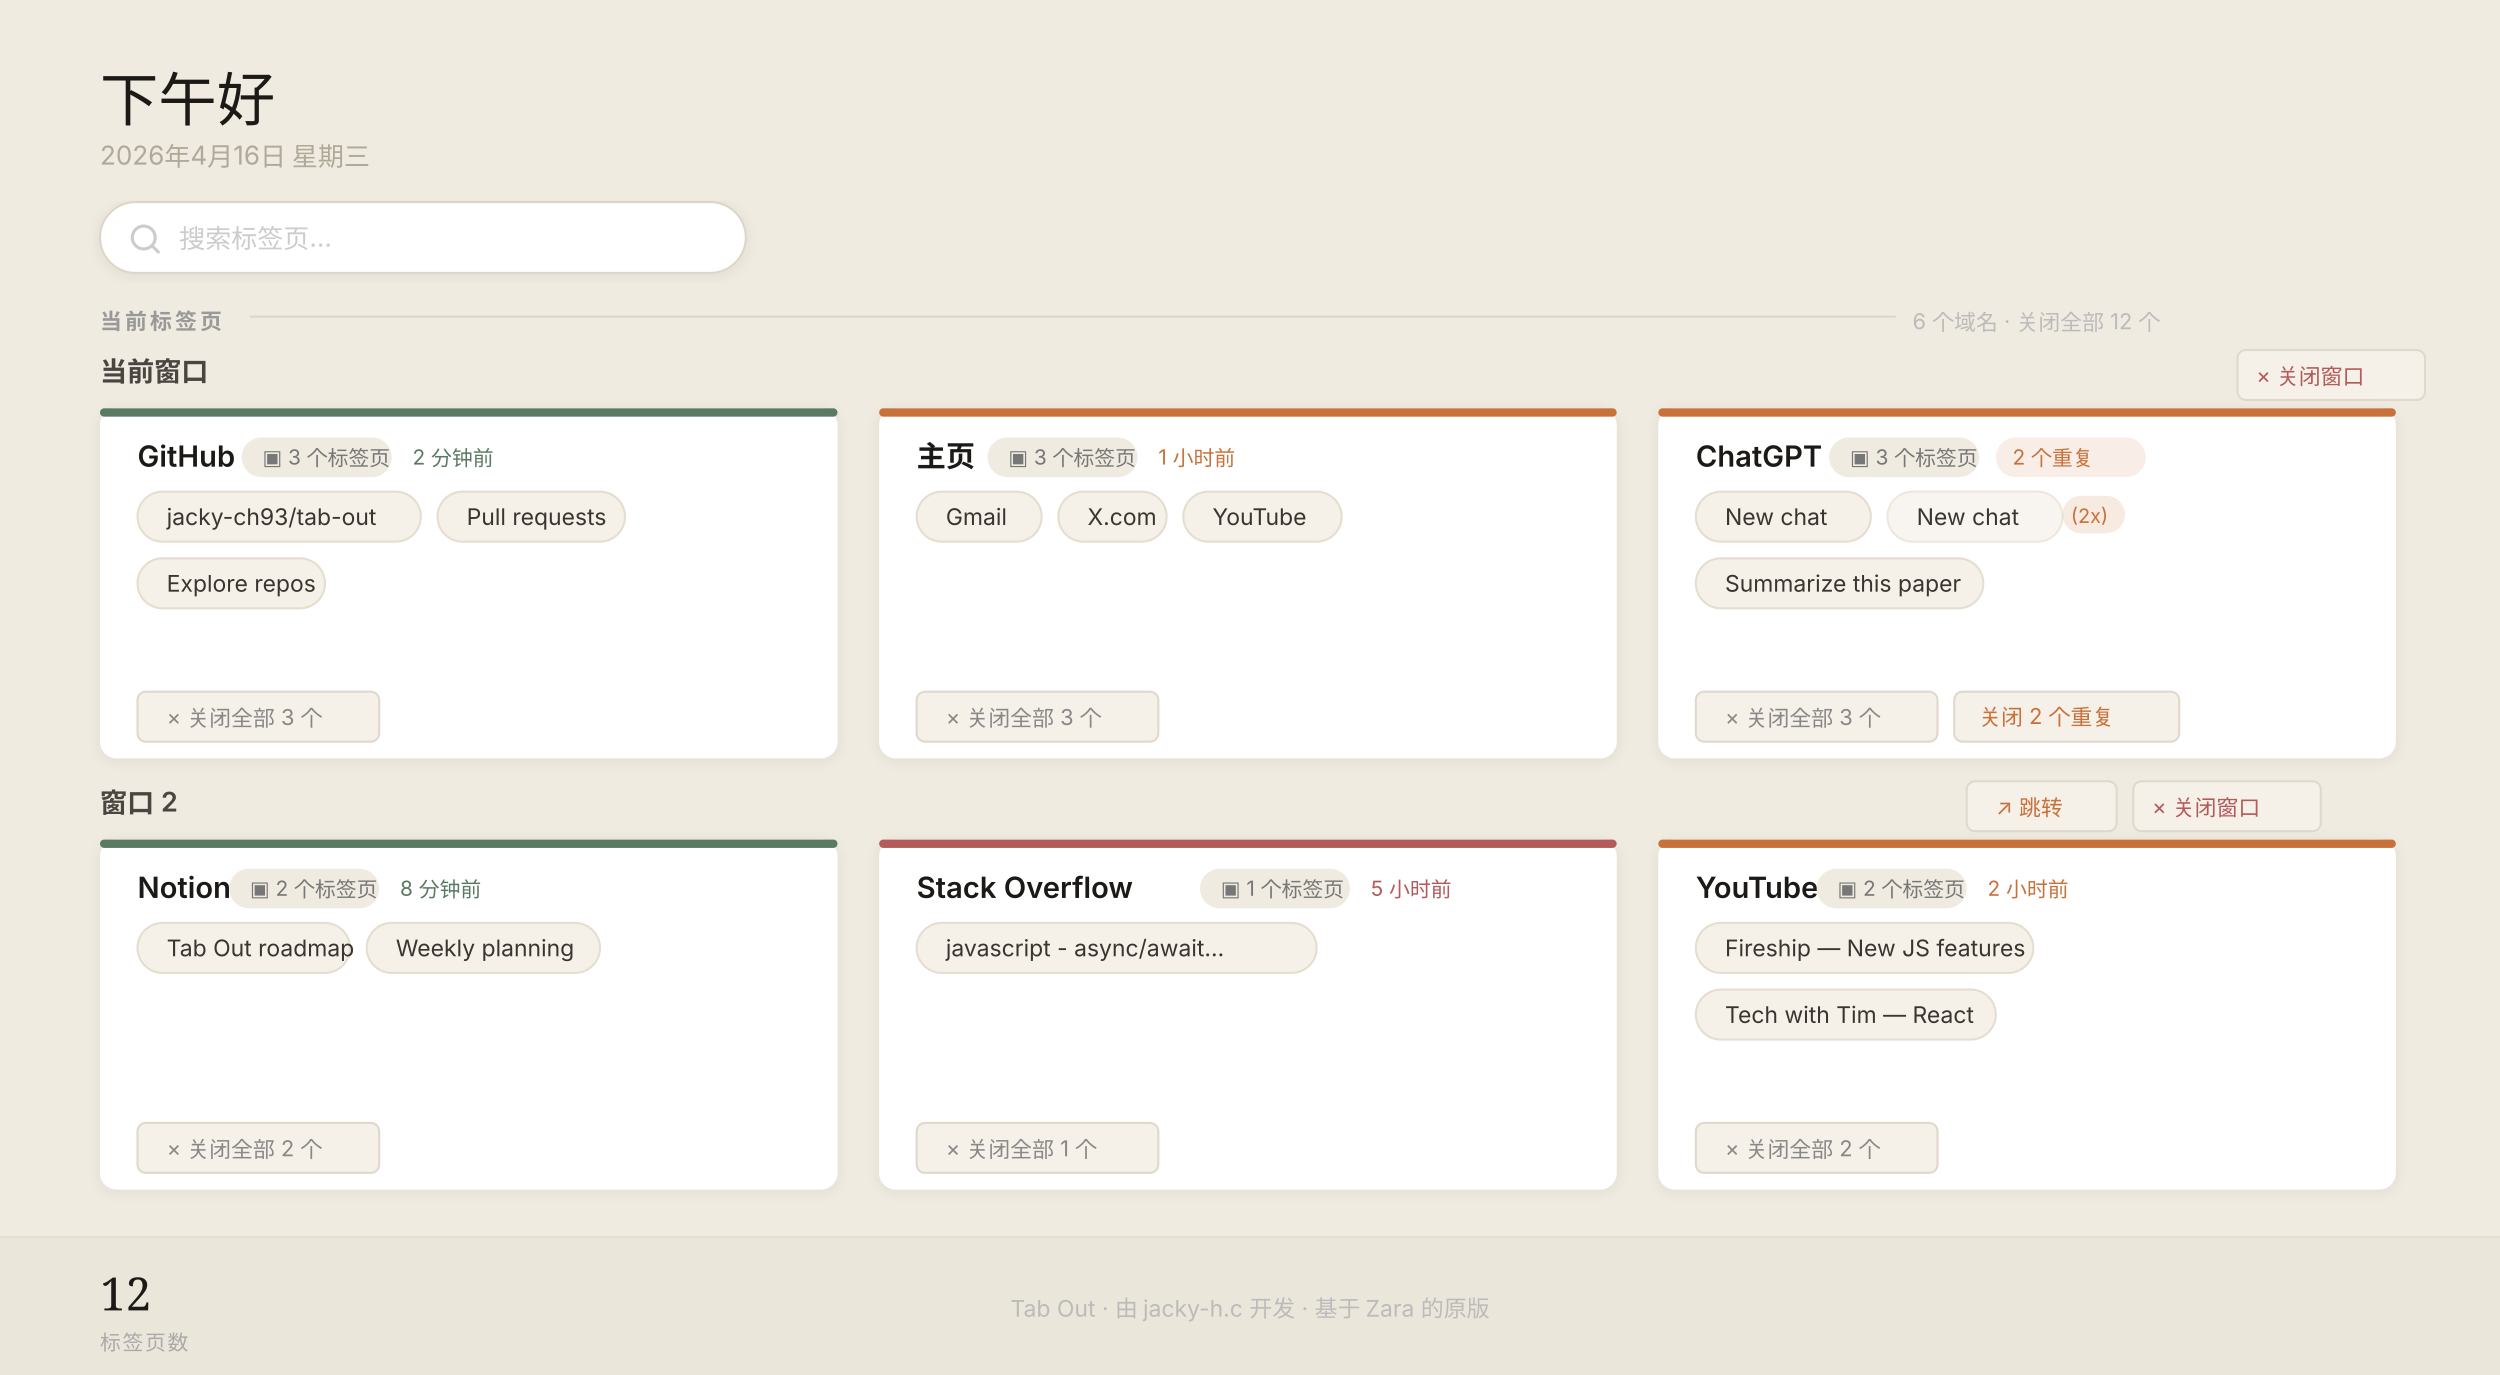
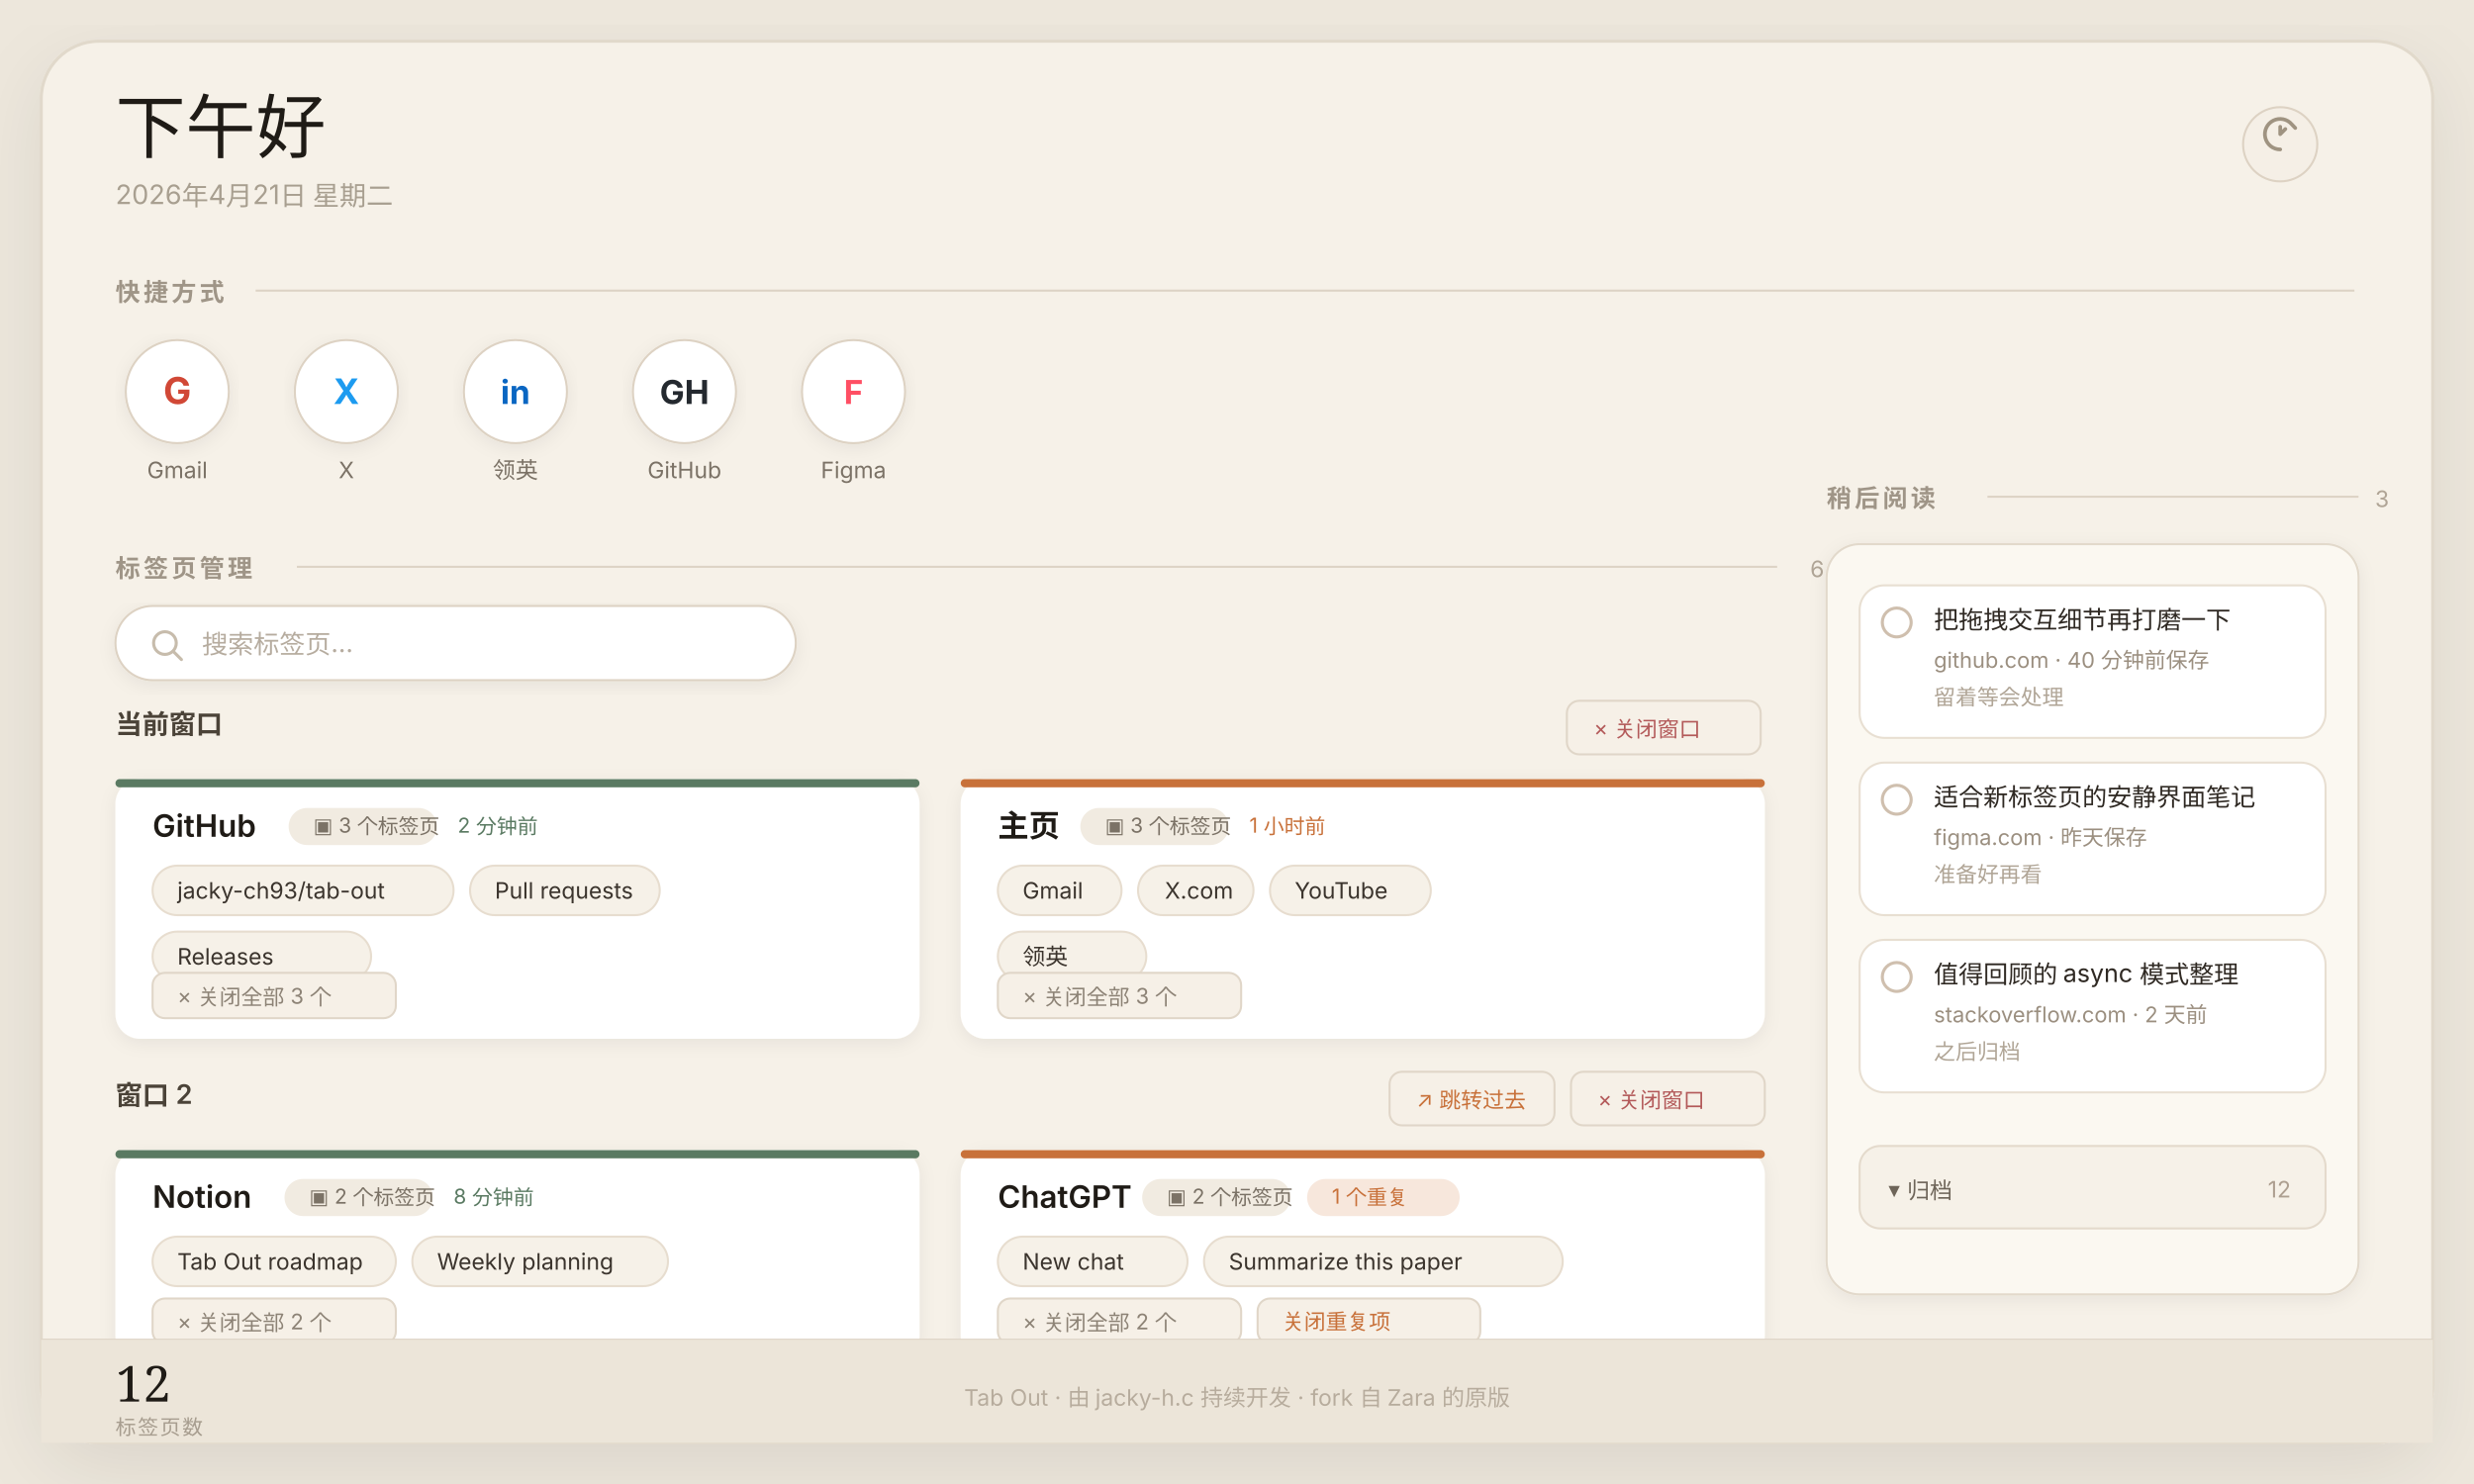
- <svg xmlns="http://www.w3.org/2000/svg" width="1200" height="660" viewBox="0 0 1200 660" font-family="-apple-system, BlinkMacSystemFont, 'PingFang SC', 'Hiragino Sans GB', 'Microsoft YaHei', sans-serif">
+ <svg xmlns="http://www.w3.org/2000/svg" width="1200" height="720" viewBox="0 0 1200 720" font-family="-apple-system, BlinkMacSystemFont, 'PingFang SC', 'Hiragino Sans GB', 'Microsoft YaHei', sans-serif">
  <defs>
-     <filter id="s" x="-2%" y="-5%" width="106%" height="120%">
-       <feDropShadow dx="0" dy="1" stdDeviation="3" flood-color="#00000012" />
+     <filter id="shadow" x="-10%" y="-10%" width="120%" height="130%">
+       <feDropShadow dx="0" dy="12" stdDeviation="18" flood-color="#00000014" />
+     </filter>
+     <filter id="soft" x="-10%" y="-10%" width="120%" height="130%">
+       <feDropShadow dx="0" dy="2" stdDeviation="4" flood-color="#00000010" />
    </filter>
  </defs>
-   <rect width="1200" height="660" fill="#f0ebe0" />
-   <text x="48" y="58" font-size="28" font-weight="300" fill="#1c1a17" font-family="Georgia, 'Times New Roman', serif">下午好</text>
-   <text x="48" y="79" font-size="12.5" fill="#b0a898">2026年4月16日 星期三</text>
-   <rect x="48" y="97" width="310" height="34" rx="17" fill="white" stroke="#ddd5c5" stroke-width="1" filter="url(#s)" />
-   <circle cx="69" cy="114" r="5.5" fill="none" stroke="#ccc" stroke-width="1.5" />
-   <line x1="73" y1="118" x2="76" y2="121" stroke="#ccc" stroke-width="1.5" stroke-linecap="round" />
-   <text x="86" y="119" font-size="12.5" fill="#ccc">搜索标签页…</text>
-   <text x="48" y="158" font-size="10.5" font-weight="700" fill="#999" letter-spacing="1.5">当前标签页</text>
-   <line x1="120" y1="152" x2="910" y2="152" stroke="#ddd5c5" stroke-width="1" />
-   <text x="918" y="158" font-size="10.5" fill="#bbb">6 个域名 · 关闭全部 12 个</text>
-   <text x="48" y="183" font-size="13" font-weight="600" fill="#4a4540">当前窗口</text>
-   <rect x="1074" y="168" width="90" height="24" rx="4" fill="#f5f0e8" stroke="#e0d8cc" stroke-width="1" />
-   <text x="1083" y="184" font-size="10.5" fill="#b35a5a">×  关闭窗口</text>
-   <rect x="48" y="196" width="354" height="168" rx="8" fill="white" filter="url(#s)" />
-   <rect x="48" y="196" width="354" height="4" rx="2" fill="#5a7a62" />
-   <text x="66" y="224" font-size="14" font-weight="600" fill="#1c1a17">GitHub</text>
-   <rect x="116" y="210" width="72" height="19" rx="9.5" fill="#f0ebe0" />
-   <text x="126" y="223" font-size="10" fill="#777">▣  3 个标签页</text>
-   <text x="198" y="223" font-size="10" fill="#5a7a62">2 分钟前</text>
-   <rect x="66" y="236" width="136" height="24" rx="12" fill="#f5f0e8" stroke="#e5ddd0" stroke-width="1" />
-   <text x="80" y="252" font-size="11" fill="#3a3530">jacky-ch93/tab-out</text>
-   <rect x="210" y="236" width="90" height="24" rx="12" fill="#f5f0e8" stroke="#e5ddd0" stroke-width="1" />
-   <text x="224" y="252" font-size="11" fill="#3a3530">Pull requests</text>
-   <rect x="66" y="268" width="90" height="24" rx="12" fill="#f5f0e8" stroke="#e5ddd0" stroke-width="1" />
-   <text x="80" y="284" font-size="11" fill="#3a3530">Explore repos</text>
-   <rect x="66" y="332" width="116" height="24" rx="4" fill="#f5f0e8" stroke="#e0d8cc" stroke-width="1" />
-   <text x="80" y="348" font-size="10.5" fill="#888">×  关闭全部 3 个</text>
-   <rect x="422" y="196" width="354" height="168" rx="8" fill="white" filter="url(#s)" />
-   <rect x="422" y="196" width="354" height="4" rx="2" fill="#c8713a" />
-   <text x="440" y="224" font-size="14" font-weight="600" fill="#1c1a17">主页</text>
-   <rect x="474" y="210" width="72" height="19" rx="9.5" fill="#f0ebe0" />
-   <text x="484" y="223" font-size="10" fill="#777">▣  3 个标签页</text>
-   <text x="556" y="223" font-size="10" fill="#c8713a">1 小时前</text>
-   <rect x="440" y="236" width="60" height="24" rx="12" fill="#f5f0e8" stroke="#e5ddd0" stroke-width="1" />
-   <text x="454" y="252" font-size="11" fill="#3a3530">Gmail</text>
-   <rect x="508" y="236" width="52" height="24" rx="12" fill="#f5f0e8" stroke="#e5ddd0" stroke-width="1" />
-   <text x="522" y="252" font-size="11" fill="#3a3530">X.com</text>
-   <rect x="568" y="236" width="76" height="24" rx="12" fill="#f5f0e8" stroke="#e5ddd0" stroke-width="1" />
-   <text x="582" y="252" font-size="11" fill="#3a3530">YouTube</text>
-   <rect x="440" y="332" width="116" height="24" rx="4" fill="#f5f0e8" stroke="#e0d8cc" stroke-width="1" />
-   <text x="454" y="348" font-size="10.5" fill="#888">×  关闭全部 3 个</text>
-   <rect x="796" y="196" width="354" height="168" rx="8" fill="white" filter="url(#s)" />
-   <rect x="796" y="196" width="354" height="4" rx="2" fill="#c8713a" />
-   <text x="814" y="224" font-size="14" font-weight="600" fill="#1c1a17">ChatGPT</text>
-   <rect x="878" y="210" width="72" height="19" rx="9.5" fill="#f0ebe0" />
-   <text x="888" y="223" font-size="10" fill="#777">▣  3 个标签页</text>
-   <rect x="958" y="210" width="72" height="19" rx="9.5" fill="rgba(200,113,58,0.12)" />
-   <text x="966" y="223" font-size="10" fill="#c8713a">2 个重复</text>
-   <rect x="814" y="236" width="84" height="24" rx="12" fill="#f5f0e8" stroke="#e5ddd0" stroke-width="1" />
-   <text x="828" y="252" font-size="11" fill="#3a3530">New chat</text>
-   <rect x="906" y="236" width="84" height="24" rx="12" fill="#f5f0e8" stroke="#e5ddd0" stroke-width="1" opacity="0.7" />
-   <text x="920" y="252" font-size="11" fill="#3a3530">New chat</text>
-   <rect x="990" y="238" width="30" height="18" rx="9" fill="rgba(200,113,58,0.15)" />
-   <text x="994" y="251" font-size="9.5" fill="#c8713a">(2x)</text>
-   <rect x="814" y="268" width="138" height="24" rx="12" fill="#f5f0e8" stroke="#e5ddd0" stroke-width="1" />
-   <text x="828" y="284" font-size="11" fill="#3a3530">Summarize this paper</text>
-   <rect x="814" y="332" width="116" height="24" rx="4" fill="#f5f0e8" stroke="#e0d8cc" stroke-width="1" />
-   <text x="828" y="348" font-size="10.5" fill="#888">×  关闭全部 3 个</text>
-   <rect x="938" y="332" width="108" height="24" rx="4" fill="#f5f0e8" stroke="#e0d8cc" stroke-width="1" />
-   <text x="950" y="348" font-size="10.5" fill="#c8713a">关闭 2 个重复</text>
-   <text x="48" y="390" font-size="13" font-weight="600" fill="#4a4540">窗口 2</text>
-   <rect x="944" y="375" width="72" height="24" rx="4" fill="#f5f0e8" stroke="#e0d8cc" stroke-width="1" />
-   <text x="958" y="391" font-size="10.5" fill="#c8713a">↗  跳转</text>
-   <rect x="1024" y="375" width="90" height="24" rx="4" fill="#f5f0e8" stroke="#e0d8cc" stroke-width="1" />
-   <text x="1033" y="391" font-size="10.5" fill="#b35a5a">×  关闭窗口</text>
-   <rect x="48" y="403" width="354" height="168" rx="8" fill="white" filter="url(#s)" />
-   <rect x="48" y="403" width="354" height="4" rx="2" fill="#5a7a62" />
-   <text x="66" y="431" font-size="14" font-weight="600" fill="#1c1a17">Notion</text>
-   <rect x="110" y="417" width="72" height="19" rx="9.5" fill="#f0ebe0" />
-   <text x="120" y="430" font-size="10" fill="#777">▣  2 个标签页</text>
-   <text x="192" y="430" font-size="10" fill="#5a7a62">8 分钟前</text>
-   <rect x="66" y="443" width="102" height="24" rx="12" fill="#f5f0e8" stroke="#e5ddd0" stroke-width="1" />
-   <text x="80" y="459" font-size="11" fill="#3a3530">Tab Out roadmap</text>
-   <rect x="176" y="443" width="112" height="24" rx="12" fill="#f5f0e8" stroke="#e5ddd0" stroke-width="1" />
-   <text x="190" y="459" font-size="11" fill="#3a3530">Weekly planning</text>
-   <rect x="66" y="539" width="116" height="24" rx="4" fill="#f5f0e8" stroke="#e0d8cc" stroke-width="1" />
-   <text x="80" y="555" font-size="10.5" fill="#888">×  关闭全部 2 个</text>
-   <rect x="422" y="403" width="354" height="168" rx="8" fill="white" filter="url(#s)" />
-   <rect x="422" y="403" width="354" height="4" rx="2" fill="#b35a5a" />
-   <text x="440" y="431" font-size="14" font-weight="600" fill="#1c1a17">Stack Overflow</text>
-   <rect x="576" y="417" width="72" height="19" rx="9.5" fill="#f0ebe0" />
-   <text x="586" y="430" font-size="10" fill="#777">▣  1 个标签页</text>
-   <text x="658" y="430" font-size="10" fill="#b35a5a">5 小时前</text>
-   <rect x="440" y="443" width="192" height="24" rx="12" fill="#f5f0e8" stroke="#e5ddd0" stroke-width="1" />
-   <text x="454" y="459" font-size="11" fill="#3a3530">javascript - async/await...</text>
-   <rect x="440" y="539" width="116" height="24" rx="4" fill="#f5f0e8" stroke="#e0d8cc" stroke-width="1" />
-   <text x="454" y="555" font-size="10.5" fill="#888">×  关闭全部 1 个</text>
-   <rect x="796" y="403" width="354" height="168" rx="8" fill="white" filter="url(#s)" />
-   <rect x="796" y="403" width="354" height="4" rx="2" fill="#c8713a" />
-   <text x="814" y="431" font-size="14" font-weight="600" fill="#1c1a17">YouTube</text>
-   <rect x="872" y="417" width="72" height="19" rx="9.5" fill="#f0ebe0" />
-   <text x="882" y="430" font-size="10" fill="#777">▣  2 个标签页</text>
-   <text x="954" y="430" font-size="10" fill="#c8713a">2 小时前</text>
-   <rect x="814" y="443" width="162" height="24" rx="12" fill="#f5f0e8" stroke="#e5ddd0" stroke-width="1" />
-   <text x="828" y="459" font-size="11" fill="#3a3530">Fireship — New JS features</text>
-   <rect x="814" y="475" width="144" height="24" rx="12" fill="#f5f0e8" stroke="#e5ddd0" stroke-width="1" />
-   <text x="828" y="491" font-size="11" fill="#3a3530">Tech with Tim — React</text>
-   <rect x="814" y="539" width="116" height="24" rx="4" fill="#f5f0e8" stroke="#e0d8cc" stroke-width="1" />
-   <text x="828" y="555" font-size="10.5" fill="#888">×  关闭全部 2 个</text>
-   <line x1="0" y1="594" x2="1200" y2="594" stroke="#ddd5c5" stroke-width="1" />
-   <rect x="0" y="594" width="1200" height="66" fill="#ebe6da" />
-   <text x="48" y="629" font-size="22" font-weight="300" fill="#1c1a17" font-family="Georgia, serif">12</text>
-   <text x="48" y="648" font-size="10" fill="#aaa" letter-spacing="0.8">标签页数</text>
-   <text x="600" y="632" font-size="11" fill="#bbb" text-anchor="middle">Tab Out · 由 jacky-h.c 开发 · 基于 Zara 的原版</text>
+   <rect width="1200" height="720" fill="#ede7dc" />
+   <rect x="20" y="20" width="1160" height="680" rx="28" fill="#f6f1e8" stroke="#e1d9cb" stroke-width="1.5" filter="url(#shadow)" />
+   <text x="56" y="74" font-size="34" font-weight="300" fill="#1f1b16" font-family="Georgia, 'Times New Roman', serif">下午好</text>
+   <text x="56" y="99" font-size="13" fill="#a89f90">2026年4月21日 星期二</text>
+   <g transform="translate(1088 52)">
+     <circle cx="18" cy="18" r="18" fill="#f5efe6" stroke="#ddd2c3" />
+     <path d="M18 9.5v3.6l2.5-2.5m-2.5 9.9a7.4 7.4 0 1 1 5.6-12.2l1.7 1.8" fill="none" stroke="#9f9381" stroke-width="1.8" stroke-linecap="round" stroke-linejoin="round" />
+   </g>
+   <text x="56" y="146" font-size="12" font-weight="700" letter-spacing="1.6" fill="#9f9587">快捷方式</text>
+   <line x1="124" y1="141" x2="1142" y2="141" stroke="#ddd3c5" />
+   <g transform="translate(56 160)">
+     <g>
+       <circle cx="30" cy="30" r="25" fill="#ffffff" stroke="#ddd2c3" filter="url(#soft)" />
+       <text x="30" y="36" text-anchor="middle" font-size="18" fill="#d14836" font-weight="700">G</text>
+       <text x="30" y="72" text-anchor="middle" font-size="11" fill="#7b7266">Gmail</text>
+     </g>
+     <g transform="translate(82 0)">
+       <circle cx="30" cy="30" r="25" fill="#ffffff" stroke="#ddd2c3" filter="url(#soft)" />
+       <text x="30" y="36" text-anchor="middle" font-size="17" fill="#1d9bf0" font-weight="700">X</text>
+       <text x="30" y="72" text-anchor="middle" font-size="11" fill="#7b7266">X</text>
+     </g>
+     <g transform="translate(164 0)">
+       <circle cx="30" cy="30" r="25" fill="#ffffff" stroke="#ddd2c3" filter="url(#soft)" />
+       <text x="30" y="36" text-anchor="middle" font-size="16" fill="#0a66c2" font-weight="700">in</text>
+       <text x="30" y="72" text-anchor="middle" font-size="11" fill="#7b7266">领英</text>
+     </g>
+     <g transform="translate(246 0)">
+       <circle cx="30" cy="30" r="25" fill="#ffffff" stroke="#ddd2c3" filter="url(#soft)" />
+       <text x="30" y="36" text-anchor="middle" font-size="16" fill="#24292f" font-weight="700">GH</text>
+       <text x="30" y="72" text-anchor="middle" font-size="11" fill="#7b7266">GitHub</text>
+     </g>
+     <g transform="translate(328 0)">
+       <circle cx="30" cy="30" r="25" fill="#ffffff" stroke="#ddd2c3" filter="url(#soft)" />
+       <text x="30" y="36" text-anchor="middle" font-size="16" fill="#ff4f64" font-weight="700">F</text>
+       <text x="30" y="72" text-anchor="middle" font-size="11" fill="#7b7266">Figma</text>
+     </g>
+   </g>
+   <text x="56" y="280" font-size="12" font-weight="700" letter-spacing="1.6" fill="#9f9587">标签页管理</text>
+   <line x1="144" y1="275" x2="862" y2="275" stroke="#ddd3c5" />
+   <text x="878" y="280" font-size="11" fill="#b0a596">6 个域名 · 12 个标签页</text>
+   <g transform="translate(56 294)">
+     <rect width="330" height="36" rx="18" fill="#ffffff" stroke="#ddd2c3" filter="url(#soft)" />
+     <circle cx="24" cy="18" r="5.5" fill="none" stroke="#c7bcac" stroke-width="1.5" />
+     <line x1="28" y1="22" x2="32" y2="26" stroke="#c7bcac" stroke-width="1.5" stroke-linecap="round" />
+     <text x="42" y="23" font-size="12.5" fill="#b6ac9f">搜索标签页...</text>
+   </g>
+   <text x="56" y="356" font-size="13" font-weight="600" fill="#4b4338">当前窗口</text>
+   <rect x="760" y="340" width="94" height="26" rx="6" fill="#f6f0e7" stroke="#e0d6c8" />
+   <text x="773" y="357" font-size="10.5" fill="#b35a5a">×  关闭窗口</text>
+   <g transform="translate(56 378)">
+     <g>
+       <rect width="390" height="126" rx="12" fill="#ffffff" filter="url(#soft)" />
+       <rect width="390" height="4" rx="2" fill="#5a7a62" />
+       <text x="18" y="28" font-size="15" font-weight="600" fill="#1f1b16">GitHub</text>
+       <rect x="84" y="14" width="72" height="18" rx="9" fill="#f1ebe1" />
+       <text x="96" y="26" font-size="10" fill="#7b7266">▣  3 个标签页</text>
+       <text x="166" y="26" font-size="10" fill="#5a7a62">2 分钟前</text>
+       <rect x="18" y="42" width="146" height="24" rx="12" fill="#f6f1e8" stroke="#e7ddcf" />
+       <text x="30" y="58" font-size="11" fill="#3b342d">jacky-ch93/tab-out</text>
+       <rect x="172" y="42" width="92" height="24" rx="12" fill="#f6f1e8" stroke="#e7ddcf" />
+       <text x="184" y="58" font-size="11" fill="#3b342d">Pull requests</text>
+       <rect x="18" y="74" width="106" height="24" rx="12" fill="#f6f1e8" stroke="#e7ddcf" />
+       <text x="30" y="90" font-size="11" fill="#3b342d">Releases</text>
+       <rect x="18" y="94" width="118" height="22" rx="6" fill="#f6f0e7" stroke="#e0d6c8" />
+       <text x="30" y="109" font-size="10.5" fill="#8d8376">×  关闭全部 3 个</text>
+     </g>
+     <g transform="translate(410 0)">
+       <rect width="390" height="126" rx="12" fill="#ffffff" filter="url(#soft)" />
+       <rect width="390" height="4" rx="2" fill="#c8713a" />
+       <text x="18" y="28" font-size="15" font-weight="600" fill="#1f1b16">主页</text>
+       <rect x="58" y="14" width="72" height="18" rx="9" fill="#f1ebe1" />
+       <text x="70" y="26" font-size="10" fill="#7b7266">▣  3 个标签页</text>
+       <text x="140" y="26" font-size="10" fill="#c8713a">1 小时前</text>
+       <rect x="18" y="42" width="60" height="24" rx="12" fill="#f6f1e8" stroke="#e7ddcf" />
+       <text x="30" y="58" font-size="11" fill="#3b342d">Gmail</text>
+       <rect x="86" y="42" width="56" height="24" rx="12" fill="#f6f1e8" stroke="#e7ddcf" />
+       <text x="99" y="58" font-size="11" fill="#3b342d">X.com</text>
+       <rect x="150" y="42" width="78" height="24" rx="12" fill="#f6f1e8" stroke="#e7ddcf" />
+       <text x="162" y="58" font-size="11" fill="#3b342d">YouTube</text>
+       <rect x="18" y="74" width="72" height="24" rx="12" fill="#f6f1e8" stroke="#e7ddcf" />
+       <text x="30" y="90" font-size="11" fill="#3b342d">领英</text>
+       <rect x="18" y="94" width="118" height="22" rx="6" fill="#f6f0e7" stroke="#e0d6c8" />
+       <text x="30" y="109" font-size="10.5" fill="#8d8376">×  关闭全部 3 个</text>
+     </g>
+   </g>
+   <text x="56" y="536" font-size="13" font-weight="600" fill="#4b4338">窗口 2</text>
+   <rect x="674" y="520" width="80" height="26" rx="6" fill="#f6f0e7" stroke="#e0d6c8" />
+   <text x="687" y="537" font-size="10.5" fill="#c8713a">↗  跳转过去</text>
+   <rect x="762" y="520" width="94" height="26" rx="6" fill="#f6f0e7" stroke="#e0d6c8" />
+   <text x="775" y="537" font-size="10.5" fill="#b35a5a">×  关闭窗口</text>
+   <g transform="translate(56 558)">
+     <g>
+       <rect width="390" height="102" rx="12" fill="#ffffff" filter="url(#soft)" />
+       <rect width="390" height="4" rx="2" fill="#5a7a62" />
+       <text x="18" y="28" font-size="15" font-weight="600" fill="#1f1b16">Notion</text>
+       <rect x="82" y="14" width="72" height="18" rx="9" fill="#f1ebe1" />
+       <text x="94" y="26" font-size="10" fill="#7b7266">▣  2 个标签页</text>
+       <text x="164" y="26" font-size="10" fill="#5a7a62">8 分钟前</text>
+       <rect x="18" y="42" width="118" height="24" rx="12" fill="#f6f1e8" stroke="#e7ddcf" />
+       <text x="30" y="58" font-size="11" fill="#3b342d">Tab Out roadmap</text>
+       <rect x="144" y="42" width="124" height="24" rx="12" fill="#f6f1e8" stroke="#e7ddcf" />
+       <text x="156" y="58" font-size="11" fill="#3b342d">Weekly planning</text>
+       <rect x="18" y="72" width="118" height="22" rx="6" fill="#f6f0e7" stroke="#e0d6c8" />
+       <text x="30" y="87" font-size="10.5" fill="#8d8376">×  关闭全部 2 个</text>
+     </g>
+     <g transform="translate(410 0)">
+       <rect width="390" height="102" rx="12" fill="#ffffff" filter="url(#soft)" />
+       <rect width="390" height="4" rx="2" fill="#c8713a" />
+       <text x="18" y="28" font-size="15" font-weight="600" fill="#1f1b16">ChatGPT</text>
+       <rect x="88" y="14" width="72" height="18" rx="9" fill="#f1ebe1" />
+       <text x="100" y="26" font-size="10" fill="#7b7266">▣  2 个标签页</text>
+       <rect x="168" y="14" width="74" height="18" rx="9" fill="#f7e7dc" />
+       <text x="180" y="26" font-size="10" fill="#c8713a">1 个重复</text>
+       <rect x="18" y="42" width="92" height="24" rx="12" fill="#f6f1e8" stroke="#e7ddcf" />
+       <text x="30" y="58" font-size="11" fill="#3b342d">New chat</text>
+       <rect x="118" y="42" width="174" height="24" rx="12" fill="#f6f1e8" stroke="#e7ddcf" />
+       <text x="130" y="58" font-size="11" fill="#3b342d">Summarize this paper</text>
+       <rect x="18" y="72" width="118" height="22" rx="6" fill="#f6f0e7" stroke="#e0d6c8" />
+       <text x="30" y="87" font-size="10.5" fill="#8d8376">×  关闭全部 2 个</text>
+       <rect x="144" y="72" width="108" height="22" rx="6" fill="#f6f0e7" stroke="#e0d6c8" />
+       <text x="156" y="87" font-size="10.5" fill="#c8713a">关闭重复项</text>
+     </g>
+   </g>
+   <g transform="translate(886 246)">
+     <text x="0" y="0" font-size="12" font-weight="700" letter-spacing="1.6" fill="#9f9587">稍后阅读</text>
+     <line x1="78" y1="-5" x2="258" y2="-5" stroke="#ddd3c5" />
+     <text x="266" y="0" font-size="11" fill="#b0a596">3</text>
+     <rect x="0" y="18" width="258" height="364" rx="16" fill="#fbf8f1" stroke="#e2d9cb" filter="url(#soft)" />
+     <g transform="translate(16 38)">
+       <rect width="226" height="74" rx="12" fill="#ffffff" stroke="#e8dfd2" />
+       <circle cx="18" cy="18" r="7" fill="#ffffff" stroke="#cfbfae" stroke-width="1.5" />
+       <text x="36" y="21" font-size="12" fill="#2f2923">把拖拽交互细节再打磨一下</text>
+       <text x="36" y="40" font-size="10.5" fill="#9b8f80">github.com · 40 分钟前保存</text>
+       <text x="36" y="58" font-size="10.5" fill="#b0a596">留着等会处理</text>
+     </g>
+     <g transform="translate(16 124)">
+       <rect width="226" height="74" rx="12" fill="#ffffff" stroke="#e8dfd2" />
+       <circle cx="18" cy="18" r="7" fill="#ffffff" stroke="#cfbfae" stroke-width="1.5" />
+       <text x="36" y="21" font-size="12" fill="#2f2923">适合新标签页的安静界面笔记</text>
+       <text x="36" y="40" font-size="10.5" fill="#9b8f80">figma.com · 昨天保存</text>
+       <text x="36" y="58" font-size="10.5" fill="#b0a596">准备好再看</text>
+     </g>
+     <g transform="translate(16 210)">
+       <rect width="226" height="74" rx="12" fill="#ffffff" stroke="#e8dfd2" />
+       <circle cx="18" cy="18" r="7" fill="#ffffff" stroke="#cfbfae" stroke-width="1.5" />
+       <text x="36" y="21" font-size="12" fill="#2f2923">值得回顾的 async 模式整理</text>
+       <text x="36" y="40" font-size="10.5" fill="#9b8f80">stackoverflow.com · 2 天前</text>
+       <text x="36" y="58" font-size="10.5" fill="#b0a596">之后归档</text>
+     </g>
+     <g transform="translate(16 310)">
+       <rect width="226" height="40" rx="10" fill="#f6f1e8" stroke="#e4dacc" />
+       <text x="14" y="25" font-size="11" fill="#6e6559">▾  归档</text>
+       <text x="198" y="25" font-size="11" fill="#ad9f90">12</text>
+     </g>
+   </g>
+   <line x1="20" y1="650" x2="1180" y2="650" stroke="#ddd3c5" />
+   <rect x="20" y="650" width="1160" height="50" rx="0 0 28 28" fill="#ece5d9" />
+   <text x="56" y="680" font-size="24" font-weight="300" fill="#1f1b16" font-family="Georgia, serif">12</text>
+   <text x="56" y="696" font-size="10" fill="#a79d8f" letter-spacing="0.8">标签页数</text>
+   <text x="600" y="682" font-size="11" fill="#b7ac9d" text-anchor="middle">Tab Out · 由 jacky-h.c 持续开发 · fork 自 Zara 的原版</text>
</svg>
